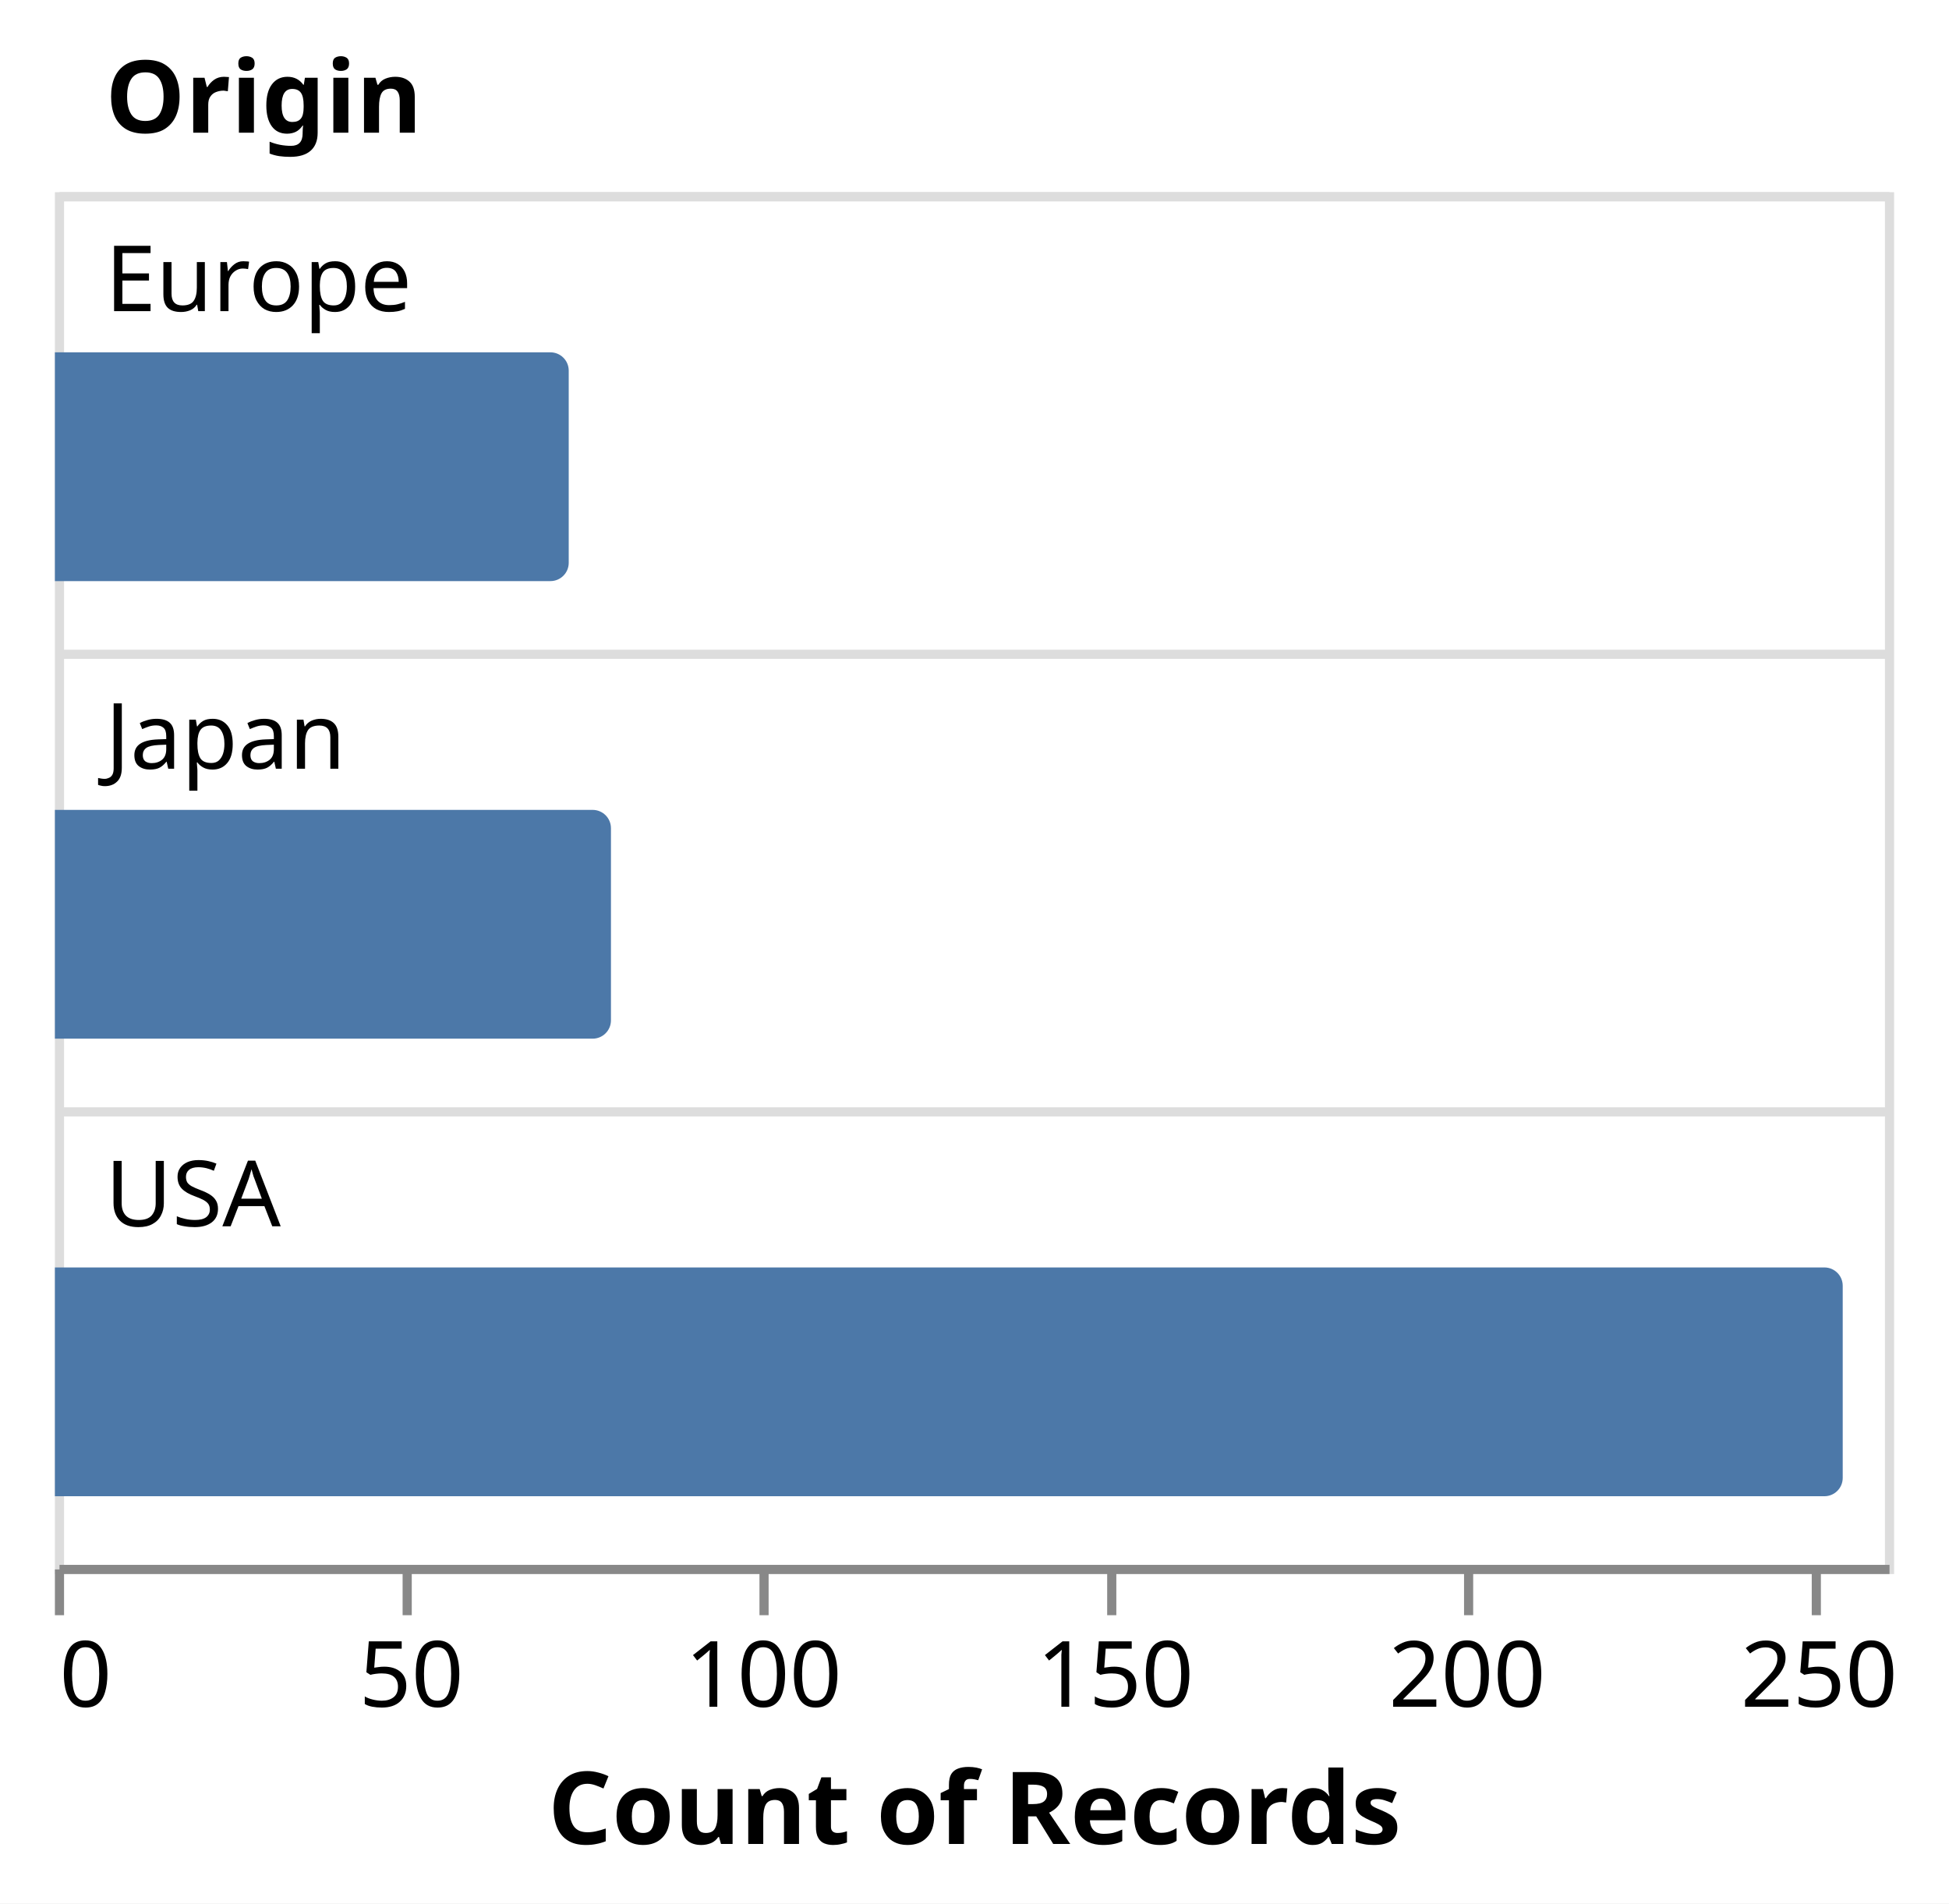
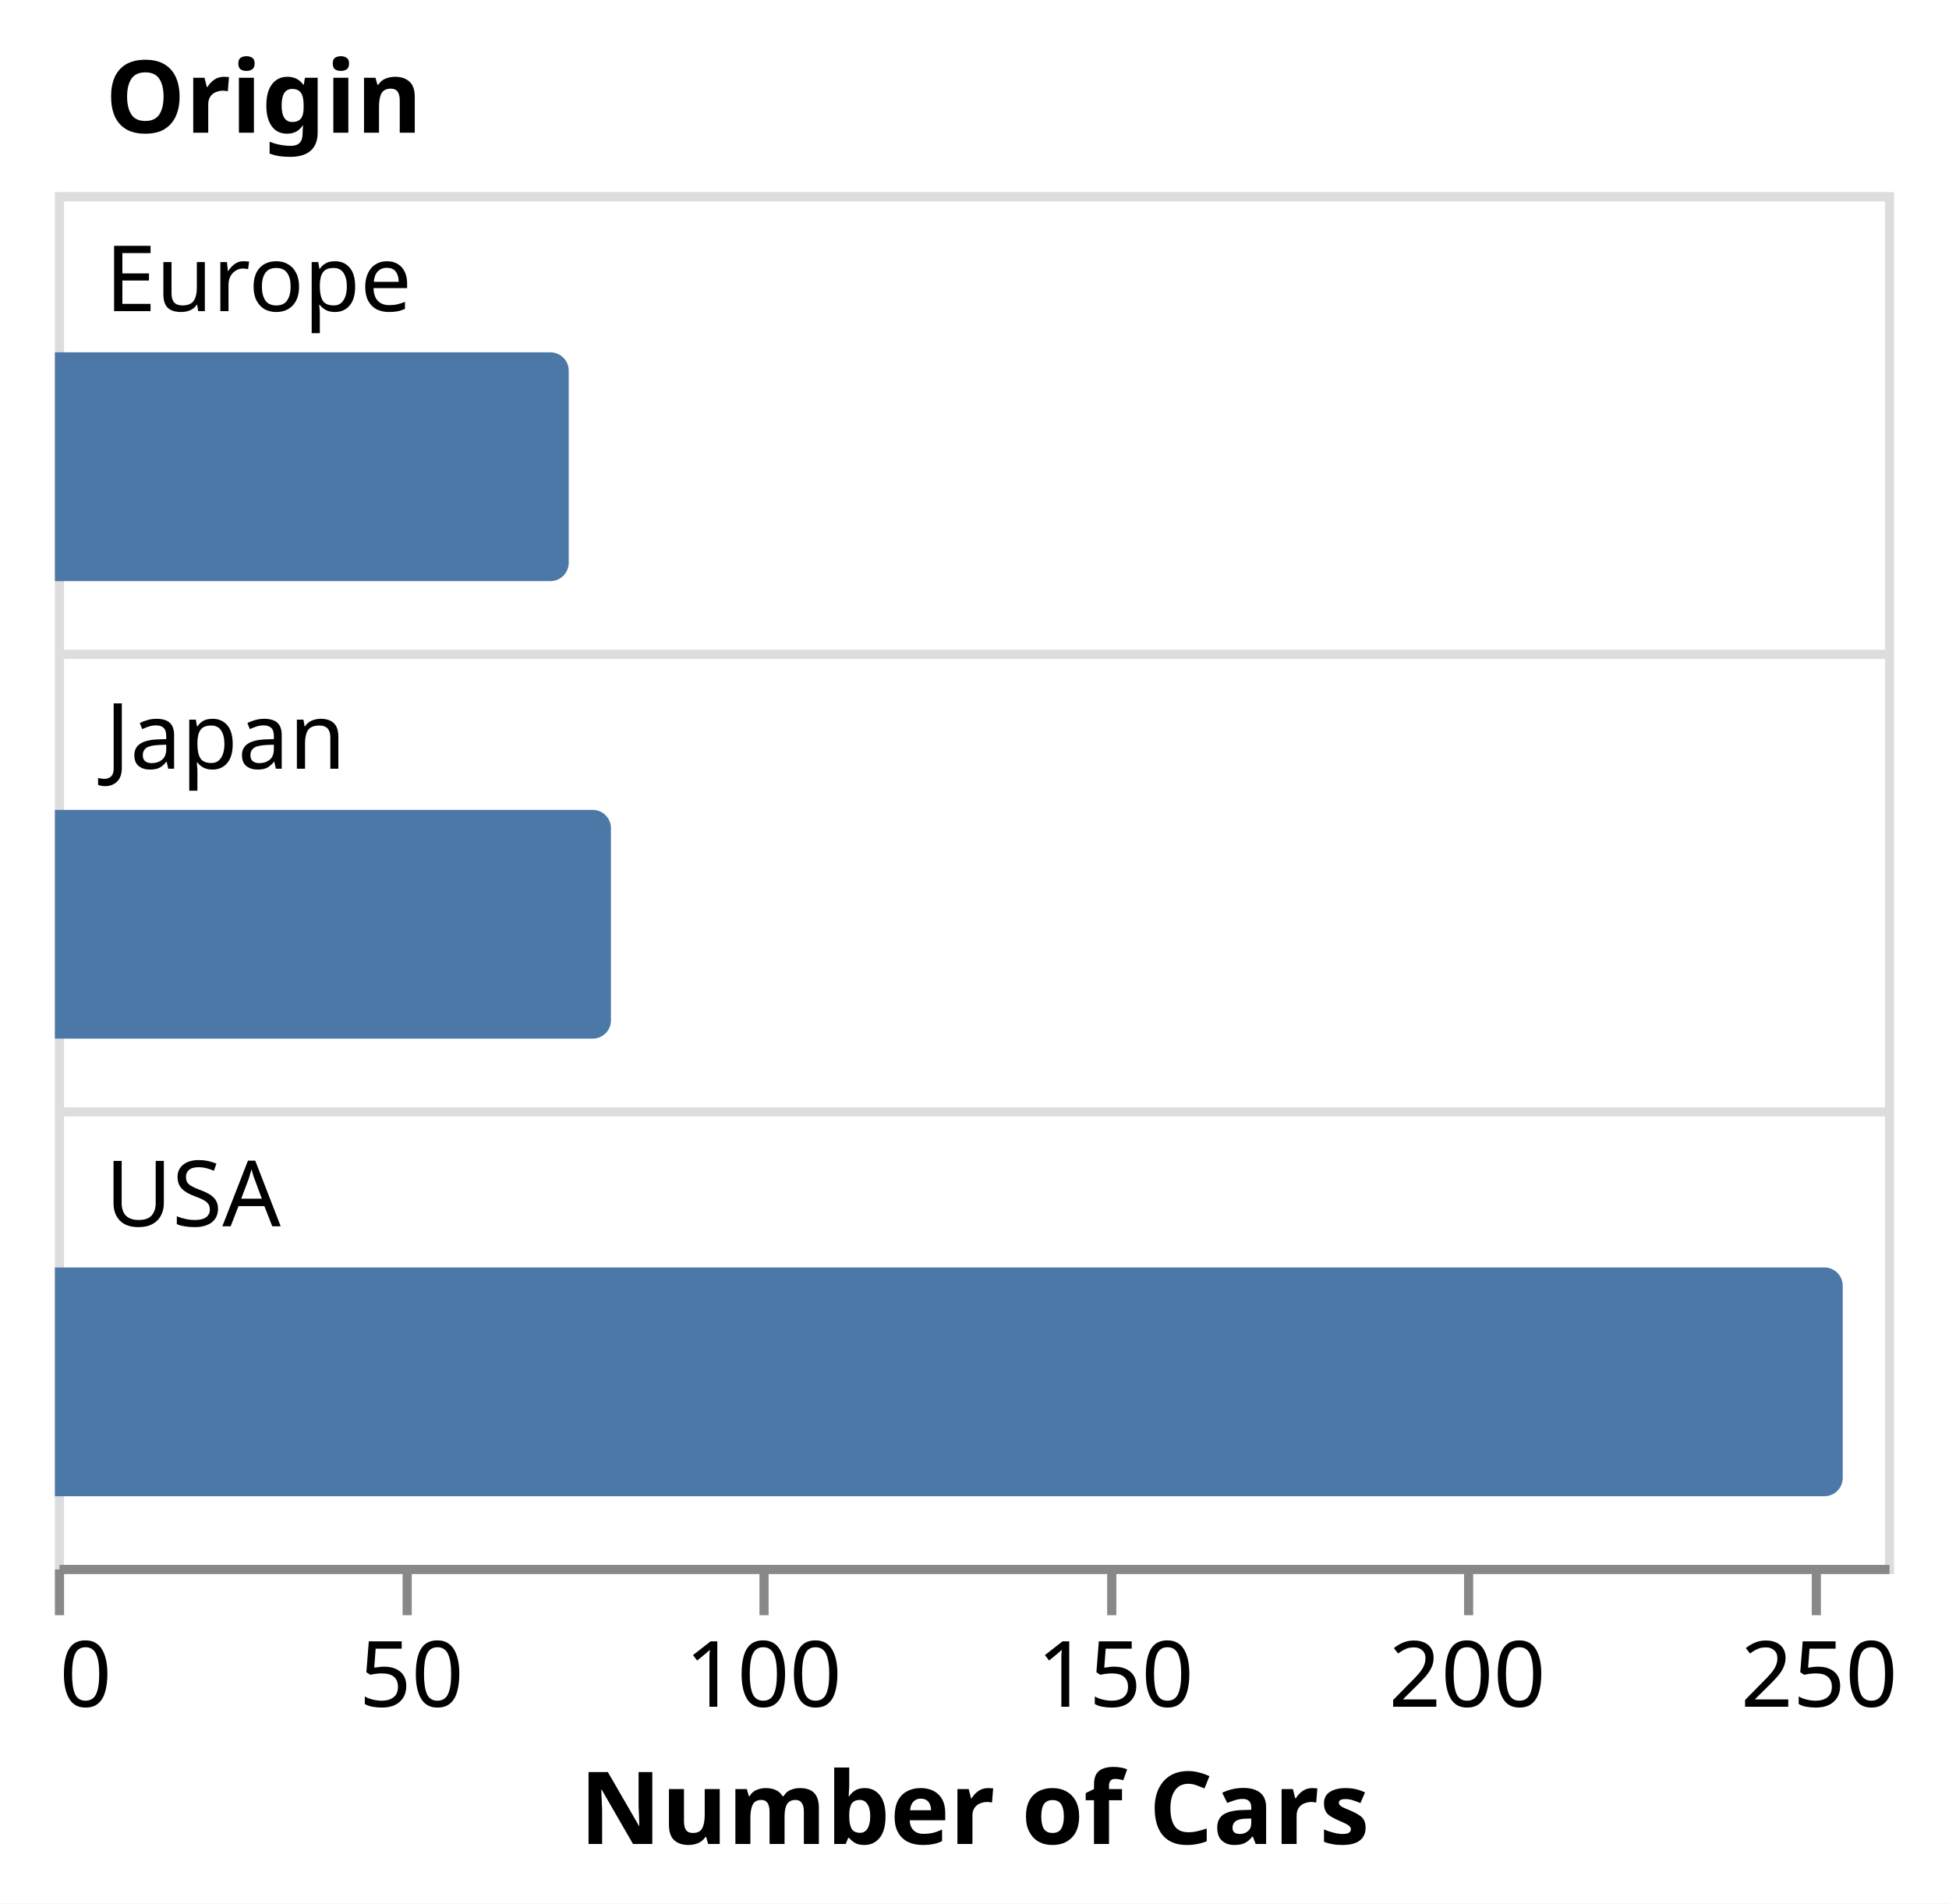
<svg xmlns="http://www.w3.org/2000/svg" class="marks" width="213" height="208" viewBox="0 0 213 208" version="1.1">
  <rect width="213" height="208" fill="white" />
  <g fill="none" stroke-miterlimit="10" transform="translate(6,21)">
    <g class="mark-group role-frame root" role="graphics-object" aria-roledescription="group mark container">
      <g transform="translate(0,0)">
        <path class="background" aria-hidden="true" d="M0.5,0.5h200v150h-200Z" stroke="#ddd" />
        <g>
          <g class="mark-group role-axis" aria-hidden="true">
            <g transform="translate(0.5,0.5)">
              <path class="background" aria-hidden="true" d="M0,0h0v0h0Z" pointer-events="none" />
              <g>
                <g class="mark-rule role-axis-grid" pointer-events="none">
                  <line transform="translate(0,0)" x2="200" y2="0" stroke="#ddd" stroke-width="1" opacity="1" />
                  <line transform="translate(0,50)" x2="200" y2="0" stroke="#ddd" stroke-width="1" opacity="1" />
                  <line transform="translate(0,100)" x2="200" y2="0" stroke="#ddd" stroke-width="1" opacity="1" />
                </g>
              </g>
              <path class="foreground" aria-hidden="true" d="" pointer-events="none" display="none" />
            </g>
          </g>
-           <g class="mark-group role-axis" role="graphics-symbol" aria-roledescription="axis" aria-label="X-axis titled 'Count of Records' for a linear scale with values from 0 to 260">
+           <g class="mark-group role-axis" role="graphics-symbol" aria-roledescription="axis" aria-label="X-axis titled 'Number of Cars' for a linear scale with values from 0 to 260">
            <g transform="translate(0.5,150.5)">
              <path class="background" aria-hidden="true" d="M0,0h0v0h0Z" pointer-events="none" />
              <g>
                <g class="mark-rule role-axis-tick" pointer-events="none">
                  <line transform="translate(0,0)" x2="0" y2="5" stroke="#888" stroke-width="1" opacity="1" />
                  <line transform="translate(38,0)" x2="0" y2="5" stroke="#888" stroke-width="1" opacity="1" />
                  <line transform="translate(77,0)" x2="0" y2="5" stroke="#888" stroke-width="1" opacity="1" />
                  <line transform="translate(115,0)" x2="0" y2="5" stroke="#888" stroke-width="1" opacity="1" />
                  <line transform="translate(154,0)" x2="0" y2="5" stroke="#888" stroke-width="1" opacity="1" />
                  <line transform="translate(192,0)" x2="0" y2="5" stroke="#888" stroke-width="1" opacity="1" />
                </g>
                <g class="mark-text role-axis-label" pointer-events="none">
                  <text text-anchor="start" transform="translate(0,15)" font-family="sans-serif" font-size="10px" fill="#000" opacity="1">0</text>
                  <text text-anchor="middle" transform="translate(38.46154,15)" font-family="sans-serif" font-size="10px" fill="#000" opacity="1">50</text>
                  <text text-anchor="middle" transform="translate(76.92308,15)" font-family="sans-serif" font-size="10px" fill="#000" opacity="1">100</text>
                  <text text-anchor="middle" transform="translate(115.3846,15)" font-family="sans-serif" font-size="10px" fill="#000" opacity="1">150</text>
                  <text text-anchor="middle" transform="translate(153.8462,15)" font-family="sans-serif" font-size="10px" fill="#000" opacity="1">200</text>
                  <text text-anchor="middle" transform="translate(192.3077,15)" font-family="sans-serif" font-size="10px" fill="#000" opacity="1">250</text>
                </g>
                <g class="mark-rule role-axis-domain" pointer-events="none">
                  <line transform="translate(0,0)" x2="200" y2="0" stroke="#888" stroke-width="1" opacity="1" />
                </g>
                <g class="mark-text role-axis-title" pointer-events="none">
-                   <text text-anchor="middle" transform="translate(100,30)" font-family="sans-serif" font-size="11px" font-weight="bold" fill="#000" opacity="1">Count of Records</text>
+                   <text text-anchor="middle" transform="translate(100,30)" font-family="sans-serif" font-size="11px" font-weight="bold" fill="#000" opacity="1">Number of Cars</text>
                </g>
              </g>
              <path class="foreground" aria-hidden="true" d="" pointer-events="none" display="none" />
            </g>
          </g>
          <g class="mark-group role-axis" role="graphics-symbol" aria-roledescription="axis" aria-label="Y-axis titled 'Origin' for a discrete scale with 3 values: Europe, Japan, USA">
            <g transform="translate(0.5,0.5)">
              <path class="background" aria-hidden="true" d="M0,0h0v0h0Z" pointer-events="none" />
              <g>
                <g class="mark-text role-axis-label" pointer-events="none">
                  <text text-anchor="start" transform="translate(5,12.5)" font-family="sans-serif" font-size="10px" fill="#000" opacity="1">Europe</text>
                  <text text-anchor="start" transform="translate(5,62.5)" font-family="sans-serif" font-size="10px" fill="#000" opacity="1">Japan</text>
                  <text text-anchor="start" transform="translate(5,112.5)" font-family="sans-serif" font-size="10px" fill="#000" opacity="1">USA</text>
                </g>
                <g class="mark-text role-axis-title" pointer-events="none">
                  <text text-anchor="start" transform="translate(5,-7)" font-family="sans-serif" font-size="11px" font-weight="bold" fill="#000" opacity="1">Origin</text>
                </g>
              </g>
              <path class="foreground" aria-hidden="true" d="" pointer-events="none" display="none" />
            </g>
          </g>
          <g class="mark-rect role-mark marks" role="graphics-object" aria-roledescription="rect mark container">
-             <path aria-label="Origin: USA; Count of Records: 254" role="graphics-symbol" aria-roledescription="bar" d="M0,117.5L193.385,117.5C194.488,117.5,195.385,118.396,195.385,119.5L195.385,140.5C195.385,141.604,194.488,142.5,193.385,142.5L0,142.5C0,142.5,0,142.5,0,142.5L0,117.5C0,117.5,0,117.5,0,117.5Z" fill="#4c78a8" />
-             <path aria-label="Origin: Europe; Count of Records: 73" role="graphics-symbol" aria-roledescription="bar" d="M0,17.5L54.154,17.5C55.258,17.5,56.154,18.396,56.154,19.5L56.154,40.5C56.154,41.604,55.258,42.5,54.154,42.5L0,42.5C0,42.5,0,42.5,0,42.5L0,17.5C0,17.5,0,17.5,0,17.5Z" fill="#4c78a8" />
-             <path aria-label="Origin: Japan; Count of Records: 79" role="graphics-symbol" aria-roledescription="bar" d="M0,67.5L58.769,67.5C59.873,67.5,60.769,68.396,60.769,69.5L60.769,90.5C60.769,91.604,59.873,92.5,58.769,92.5L0,92.5C0,92.5,0,92.5,0,92.5L0,67.5C0,67.5,0,67.5,0,67.5Z" fill="#4c78a8" />
+             <path aria-label="Origin: USA; Number of Cars: 254" role="graphics-symbol" aria-roledescription="bar" d="M0,117.5L193.385,117.5C194.488,117.5,195.385,118.396,195.385,119.5L195.385,140.5C195.385,141.604,194.488,142.5,193.385,142.5L0,142.5C0,142.5,0,142.5,0,142.5L0,117.5C0,117.5,0,117.5,0,117.5Z" fill="#4c78a8" />
+             <path aria-label="Origin: Europe; Number of Cars: 73" role="graphics-symbol" aria-roledescription="bar" d="M0,17.5L54.154,17.5C55.258,17.5,56.154,18.396,56.154,19.5L56.154,40.5C56.154,41.604,55.258,42.5,54.154,42.5L0,42.5C0,42.5,0,42.5,0,42.5L0,17.5C0,17.5,0,17.5,0,17.5Z" fill="#4c78a8" />
+             <path aria-label="Origin: Japan; Number of Cars: 79" role="graphics-symbol" aria-roledescription="bar" d="M0,67.5L58.769,67.5C59.873,67.5,60.769,68.396,60.769,69.5L60.769,90.5C60.769,91.604,59.873,92.5,58.769,92.5L0,92.5C0,92.5,0,92.5,0,92.5L0,67.5C0,67.5,0,67.5,0,67.5Z" fill="#4c78a8" />
          </g>
        </g>
        <path class="foreground" aria-hidden="true" d="" display="none" />
      </g>
    </g>
  </g>
</svg>
